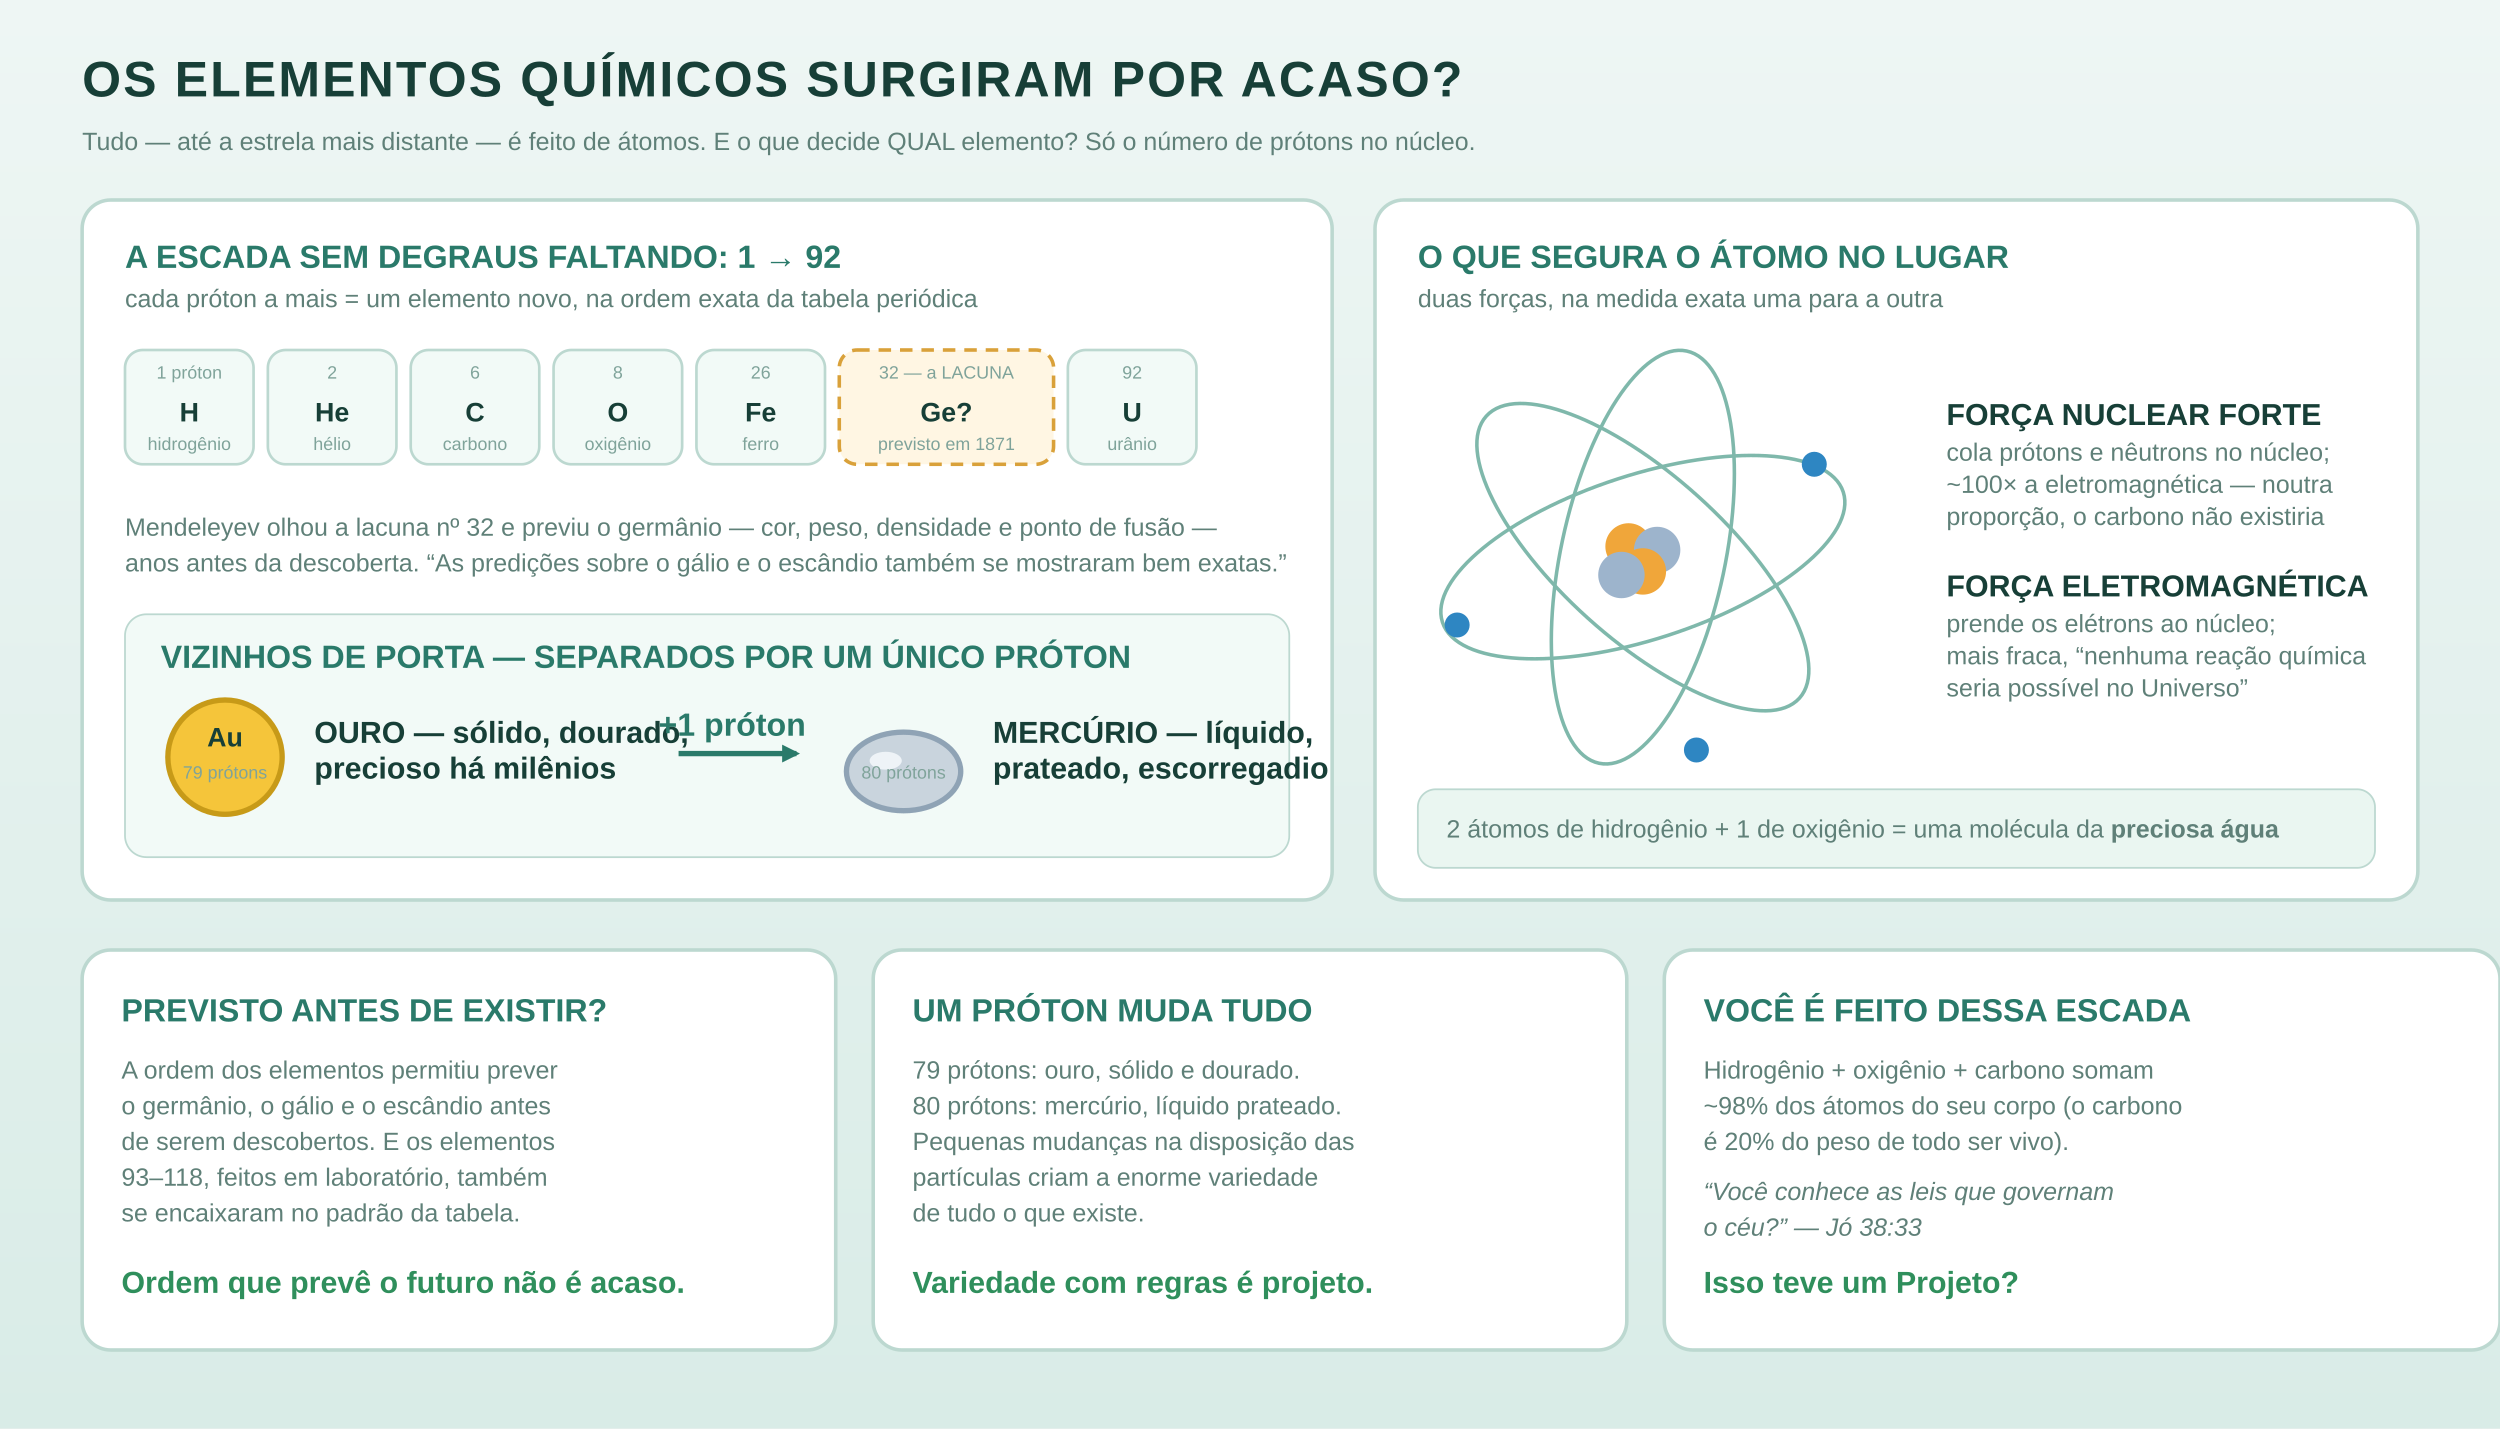
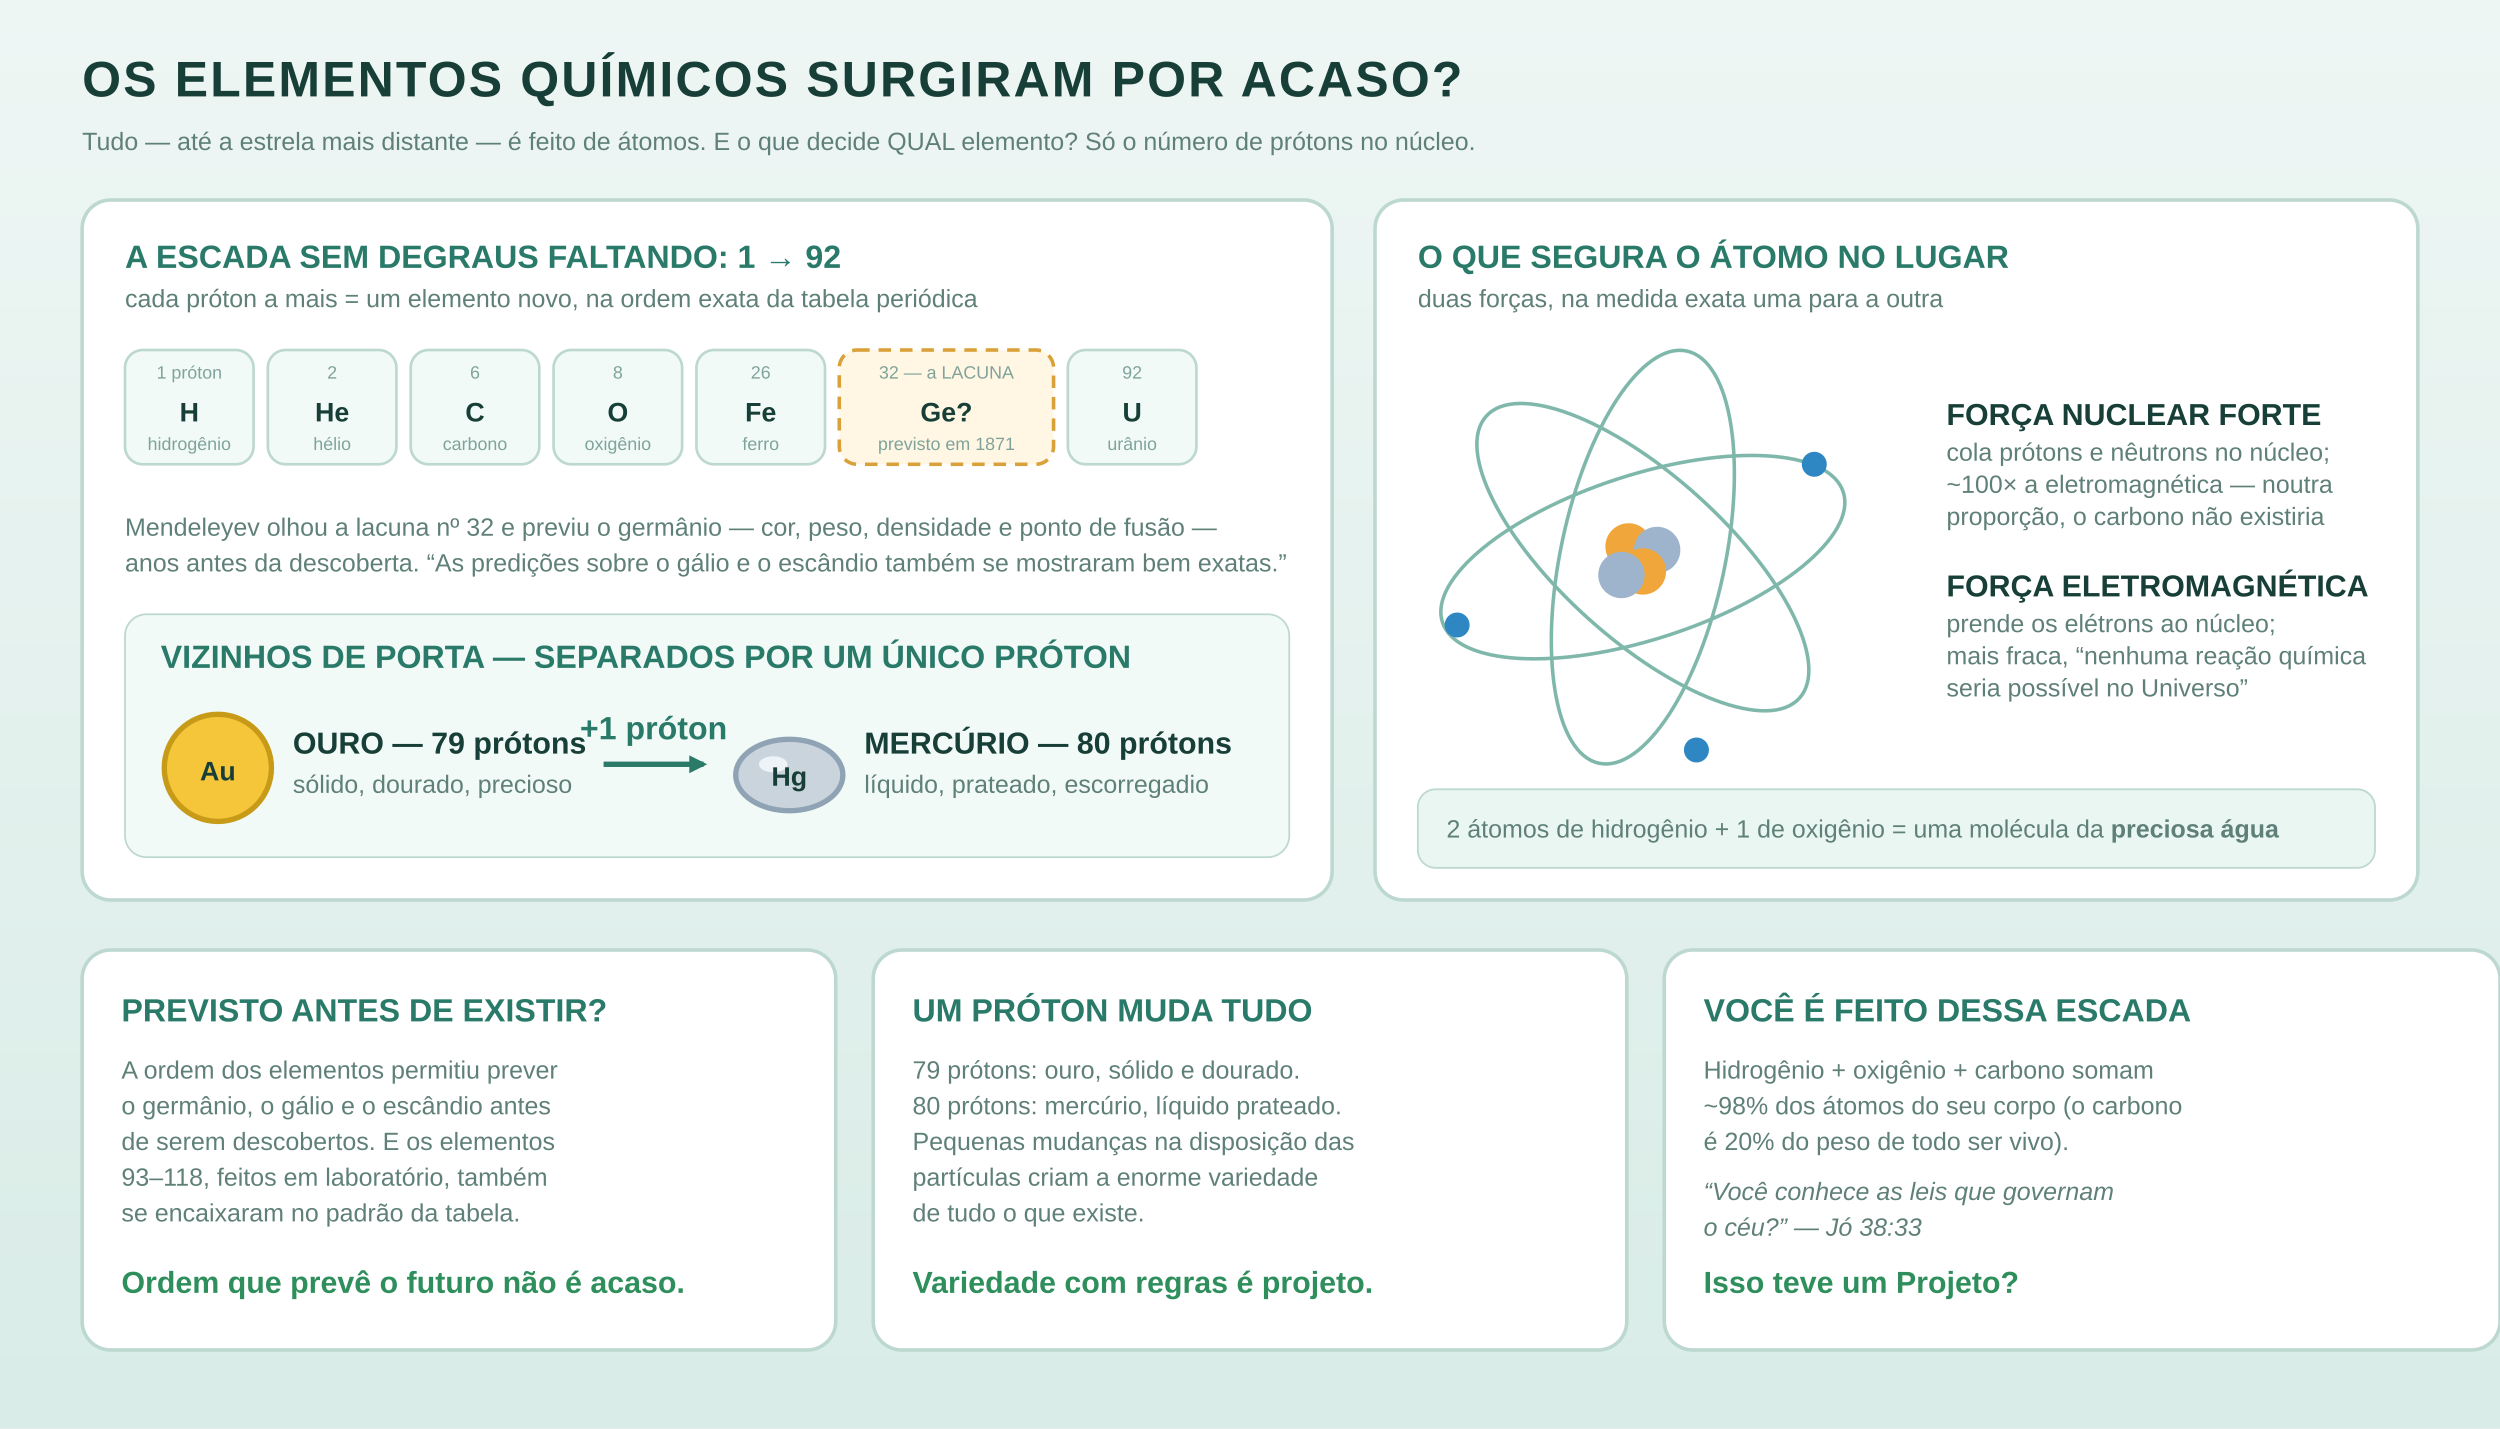
<svg xmlns="http://www.w3.org/2000/svg" viewBox="0 0 1400 800" width="1400" height="800" role="img" aria-labelledby="tit desc" font-family="'Segoe UI', 'Helvetica Neue', Arial, sans-serif">
  <defs>
    <linearGradient id="fundo" x1="0" y1="0" x2="0" y2="1">
      <stop offset="0" stop-color="#eef6f4" />
      <stop offset="1" stop-color="#d9ece7" />
    </linearGradient>
    <marker id="s-2a7a6a" viewBox="0 0 10 10" refX="8" refY="5" markerWidth="10" markerHeight="10" markerUnits="userSpaceOnUse" orient="auto">
      <path d="M0 0 L10 5 L0 10 z" fill="#2a7a6a" />
    </marker>
  </defs>
  <style>
        .cab    { fill:#173f37; font-size:28px; font-weight:800; letter-spacing:1.2px; }
        .rot    { fill:#2a7a6a; font-size:18px; font-weight:700; }
        .rotp   { fill:#5f8078; font-size:14px; }
        .painel { fill:#ffffff; stroke:#bcd8d0; stroke-width:2; }
        .num    { fill:#173f37; font-size:17px; font-weight:700; }
        .cel    { fill:#f2faf7; stroke:#bcd8d0; stroke-width:1.5; }
        .celtx  { fill:#173f37; font-size:15px; font-weight:700; text-anchor:middle; }
        .celz   { fill:#7fa39a; font-size:10px; text-anchor:middle; }
        .ok     { fill:#2f8f5c; }
    </style>
  <rect width="1400" height="800" fill="url(#fundo)" />
  <text class="cab" x="46" y="54">OS ELEMENTOS QUÍMICOS SURGIRAM POR ACASO?</text>
  <text class="rotp" x="46" y="84" font-size="17">
        Tudo — até a estrela mais distante — é feito de átomos. E o que decide QUAL elemento? Só o número de prótons no núcleo.
    </text>
  <g transform="translate(46,112)">
    <rect class="painel" x="0" y="0" width="700" height="392" rx="16" />
    <text class="rot" x="24" y="38">A ESCADA SEM DEGRAUS FALTANDO: 1 → 92</text>
    <text class="rotp" x="24" y="60">cada próton a mais = um elemento novo, na ordem exata da tabela periódica</text>
    <g transform="translate(24,84)">
      <g>
        <rect class="cel" width="72" height="64" rx="10" />
        <text class="celz" x="36" y="16">1 próton</text>
        <text class="celtx" x="36" y="40" font-size="20">H</text>
        <text class="celz" x="36" y="56">hidrogênio</text>
      </g>
      <g transform="translate(80,0)">
        <rect class="cel" width="72" height="64" rx="10" />
        <text class="celz" x="36" y="16">2</text>
        <text class="celtx" x="36" y="40" font-size="20">He</text>
        <text class="celz" x="36" y="56">hélio</text>
      </g>
      <g transform="translate(160,0)">
        <rect class="cel" width="72" height="64" rx="10" />
        <text class="celz" x="36" y="16">6</text>
        <text class="celtx" x="36" y="40" font-size="20">C</text>
        <text class="celz" x="36" y="56">carbono</text>
      </g>
      <g transform="translate(240,0)">
        <rect class="cel" width="72" height="64" rx="10" />
        <text class="celz" x="36" y="16">8</text>
        <text class="celtx" x="36" y="40" font-size="20">O</text>
        <text class="celz" x="36" y="56">oxigênio</text>
      </g>
      <g transform="translate(320,0)">
        <rect class="cel" width="72" height="64" rx="10" />
        <text class="celz" x="36" y="16">26</text>
        <text class="celtx" x="36" y="40" font-size="20">Fe</text>
        <text class="celz" x="36" y="56">ferro</text>
      </g>
      <g transform="translate(400,0)">
        <rect width="120" height="64" rx="10" fill="#fff6e3" stroke="#d9a13a" stroke-width="2" stroke-dasharray="7 5" />
        <text class="celz" x="60" y="16" fill="#b07714">32 — a LACUNA</text>
        <text class="celtx" x="60" y="40" font-size="20" fill="#b07714">Ge?</text>
        <text class="celz" x="60" y="56" fill="#b07714">previsto em 1871</text>
      </g>
      <g transform="translate(528,0)">
        <rect class="cel" width="72" height="64" rx="10" />
        <text class="celz" x="36" y="16">92</text>
        <text class="celtx" x="36" y="40" font-size="20">U</text>
        <text class="celz" x="36" y="56">urânio</text>
      </g>
    </g>
    <text class="rotp" x="24" y="188" font-size="15">
            Mendeleyev olhou a lacuna nº 32 e previu o germânio — cor, peso, densidade e ponto de fusão —
        </text>
    <text class="rotp" x="24" y="208" font-size="15">
            anos antes da descoberta. “As predições sobre o gálio e o escândio também se mostraram bem exatas.”
        </text>
    <g transform="translate(24,232)">
      <rect width="652" height="136" rx="12" fill="#f2faf7" stroke="#bcd8d0" />
      <text class="rot" x="20" y="30" font-size="16">VIZINHOS DE PORTA — SEPARADOS POR UM ÚNICO PRÓTON</text>
-       <g transform="translate(20,44)">
-         <circle cx="36" cy="36" r="32" fill="#f5c53a" stroke="#c79a18" stroke-width="3" />
-         <text class="celtx" x="36" y="30" font-size="17">Au</text>
-         <text class="celz" x="36" y="48" font-size="11">79 prótons</text>
-         <text class="num" x="86" y="28" font-size="15">OURO — sólido, dourado,</text>
-         <text class="num" x="86" y="48" font-size="15">precioso há milênios</text>
+       <g transform="translate(20,46)">
+         <circle cx="32" cy="40" r="30" fill="#f5c53a" stroke="#c79a18" stroke-width="3" />
+         <text class="celtx" x="32" y="47" font-size="18">Au</text>
+         <text class="num" x="74" y="32" font-size="15">OURO — 79 prótons</text>
+         <text class="rotp" x="74" y="54" font-size="13">sólido, dourado, precioso</text>
      </g>
-       <g transform="translate(310,60)">
-         <line x1="0" y1="18" x2="66" y2="18" stroke="#2a7a6a" stroke-width="3" marker-end="url(#s-2a7a6a)" />
-         <text class="rot" x="30" y="8" font-size="15" text-anchor="middle">+1 próton</text>
+       <g transform="translate(268,60)">
+         <line x1="0" y1="24" x2="56" y2="24" stroke="#2a7a6a" stroke-width="3" marker-end="url(#s-2a7a6a)" />
+         <text class="rot" x="28" y="10" font-size="14" text-anchor="middle">+1 próton</text>
      </g>
-       <g transform="translate(400,44)">
-         <ellipse cx="36" cy="44" rx="32" ry="22" fill="#c9d4dd" stroke="#8fa3b5" stroke-width="3" />
-         <ellipse cx="26" cy="38" rx="9" ry="5" fill="#eef3f7" />
-         <text class="celz" x="36" y="48" font-size="11">80 prótons</text>
-         <text class="num" x="86" y="28" font-size="15">MERCÚRIO — líquido,</text>
-         <text class="num" x="86" y="48" font-size="15">prateado, escorregadio</text>
+       <g transform="translate(340,46)">
+         <ellipse cx="32" cy="44" rx="30" ry="20" fill="#c9d4dd" stroke="#8fa3b5" stroke-width="3" />
+         <ellipse cx="23" cy="38" rx="8" ry="4.5" fill="#eef3f7" />
+         <text class="celtx" x="32" y="50" font-size="14">Hg</text>
+         <text class="num" x="74" y="32" font-size="15">MERCÚRIO — 80 prótons</text>
+         <text class="rotp" x="74" y="54" font-size="13">líquido, prateado, escorregadio</text>
      </g>
    </g>
  </g>
  <g transform="translate(770,112)">
    <rect class="painel" x="0" y="0" width="584" height="392" rx="16" />
    <text class="rot" x="24" y="38">O QUE SEGURA O ÁTOMO NO LUGAR</text>
    <text class="rotp" x="24" y="60">duas forças, na medida exata uma para a outra</text>
    <g transform="translate(150,200)">
      <ellipse rx="118" ry="46" fill="none" stroke="#7fb8ab" stroke-width="2" transform="rotate(-18)" />
      <ellipse rx="118" ry="46" fill="none" stroke="#7fb8ab" stroke-width="2" transform="rotate(42)" />
      <ellipse rx="118" ry="46" fill="none" stroke="#7fb8ab" stroke-width="2" transform="rotate(102)" />
      <circle cx="-8" cy="-6" r="13" fill="#f0a63a" />
      <circle cx="8" cy="-4" r="13" fill="#9db4cc" />
      <circle cx="0" cy="8" r="13" fill="#f0a63a" />
      <circle cx="-12" cy="10" r="13" fill="#9db4cc" />
      <circle cx="-104" cy="38" r="7" fill="#2e86c2" />
      <circle cx="96" cy="-52" r="7" fill="#2e86c2" />
      <circle cx="30" cy="108" r="7" fill="#2e86c2" />
    </g>
    <g transform="translate(320,110)">
      <text class="num" x="0" y="16" font-size="16" fill="#b07714">FORÇA NUCLEAR FORTE</text>
      <text class="rotp" x="0" y="36" font-size="14">cola prótons e nêutrons no núcleo;</text>
      <text class="rotp" x="0" y="54" font-size="14">~100× a eletromagnética — noutra</text>
      <text class="rotp" x="0" y="72" font-size="14">proporção, o carbono não existiria</text>
      <text class="num" x="0" y="112" font-size="16" fill="#1c6ea8">FORÇA ELETROMAGNÉTICA</text>
      <text class="rotp" x="0" y="132" font-size="14">prende os elétrons ao núcleo;</text>
      <text class="rotp" x="0" y="150" font-size="14">mais fraca, “nenhuma reação química</text>
      <text class="rotp" x="0" y="168" font-size="14">seria possível no Universo”</text>
    </g>
    <g transform="translate(24,330)">
      <rect width="536" height="44" rx="10" fill="#eaf6f1" stroke="#bcd8d0" />
      <text class="rotp" x="16" y="27" font-size="15">
                2 átomos de hidrogênio + 1 de oxigênio = uma molécula da <tspan font-weight="700">preciosa água</tspan>
      </text>
    </g>
  </g>
  <g transform="translate(46,532)">
    <g>
      <rect class="painel" width="422" height="224" rx="16" />
      <text class="rot" x="22" y="40">PREVISTO ANTES DE EXISTIR?</text>
      <text class="rotp" x="22" y="72" font-size="15">A ordem dos elementos permitiu prever</text>
      <text class="rotp" x="22" y="92" font-size="15">o germânio, o gálio e o escândio antes</text>
      <text class="rotp" x="22" y="112" font-size="15">de serem descobertos. E os elementos</text>
      <text class="rotp" x="22" y="132" font-size="15">93–118, feitos em laboratório, também</text>
      <text class="rotp" x="22" y="152" font-size="15">se encaixaram no padrão da tabela.</text>
      <text class="num ok" x="22" y="192" font-size="16">Ordem que prevê o futuro não é acaso.</text>
    </g>
    <g transform="translate(443,0)">
      <rect class="painel" width="422" height="224" rx="16" />
      <text class="rot" x="22" y="40">UM PRÓTON MUDA TUDO</text>
      <text class="rotp" x="22" y="72" font-size="15">79 prótons: ouro, sólido e dourado.</text>
      <text class="rotp" x="22" y="92" font-size="15">80 prótons: mercúrio, líquido prateado.</text>
      <text class="rotp" x="22" y="112" font-size="15">Pequenas mudanças na disposição das</text>
      <text class="rotp" x="22" y="132" font-size="15">partículas criam a enorme variedade</text>
      <text class="rotp" x="22" y="152" font-size="15">de tudo o que existe.</text>
      <text class="num ok" x="22" y="192" font-size="16">Variedade com regras é projeto.</text>
    </g>
    <g transform="translate(886,0)">
      <rect class="painel" width="468" height="224" rx="16" />
      <text class="rot" x="22" y="40">VOCÊ É FEITO DESSA ESCADA</text>
      <text class="rotp" x="22" y="72" font-size="15">Hidrogênio + oxigênio + carbono somam</text>
      <text class="rotp" x="22" y="92" font-size="15">~98% dos átomos do seu corpo (o carbono</text>
      <text class="rotp" x="22" y="112" font-size="15">é 20% do peso de todo ser vivo).</text>
      <text class="rotp" x="22" y="140" font-size="15" font-style="italic">“Você conhece as leis que governam</text>
      <text class="rotp" x="22" y="160" font-size="15" font-style="italic">o céu?” — Jó 38:33</text>
      <text class="num ok" x="22" y="192" font-size="16">Isso teve um Projeto?</text>
    </g>
  </g>
</svg>
